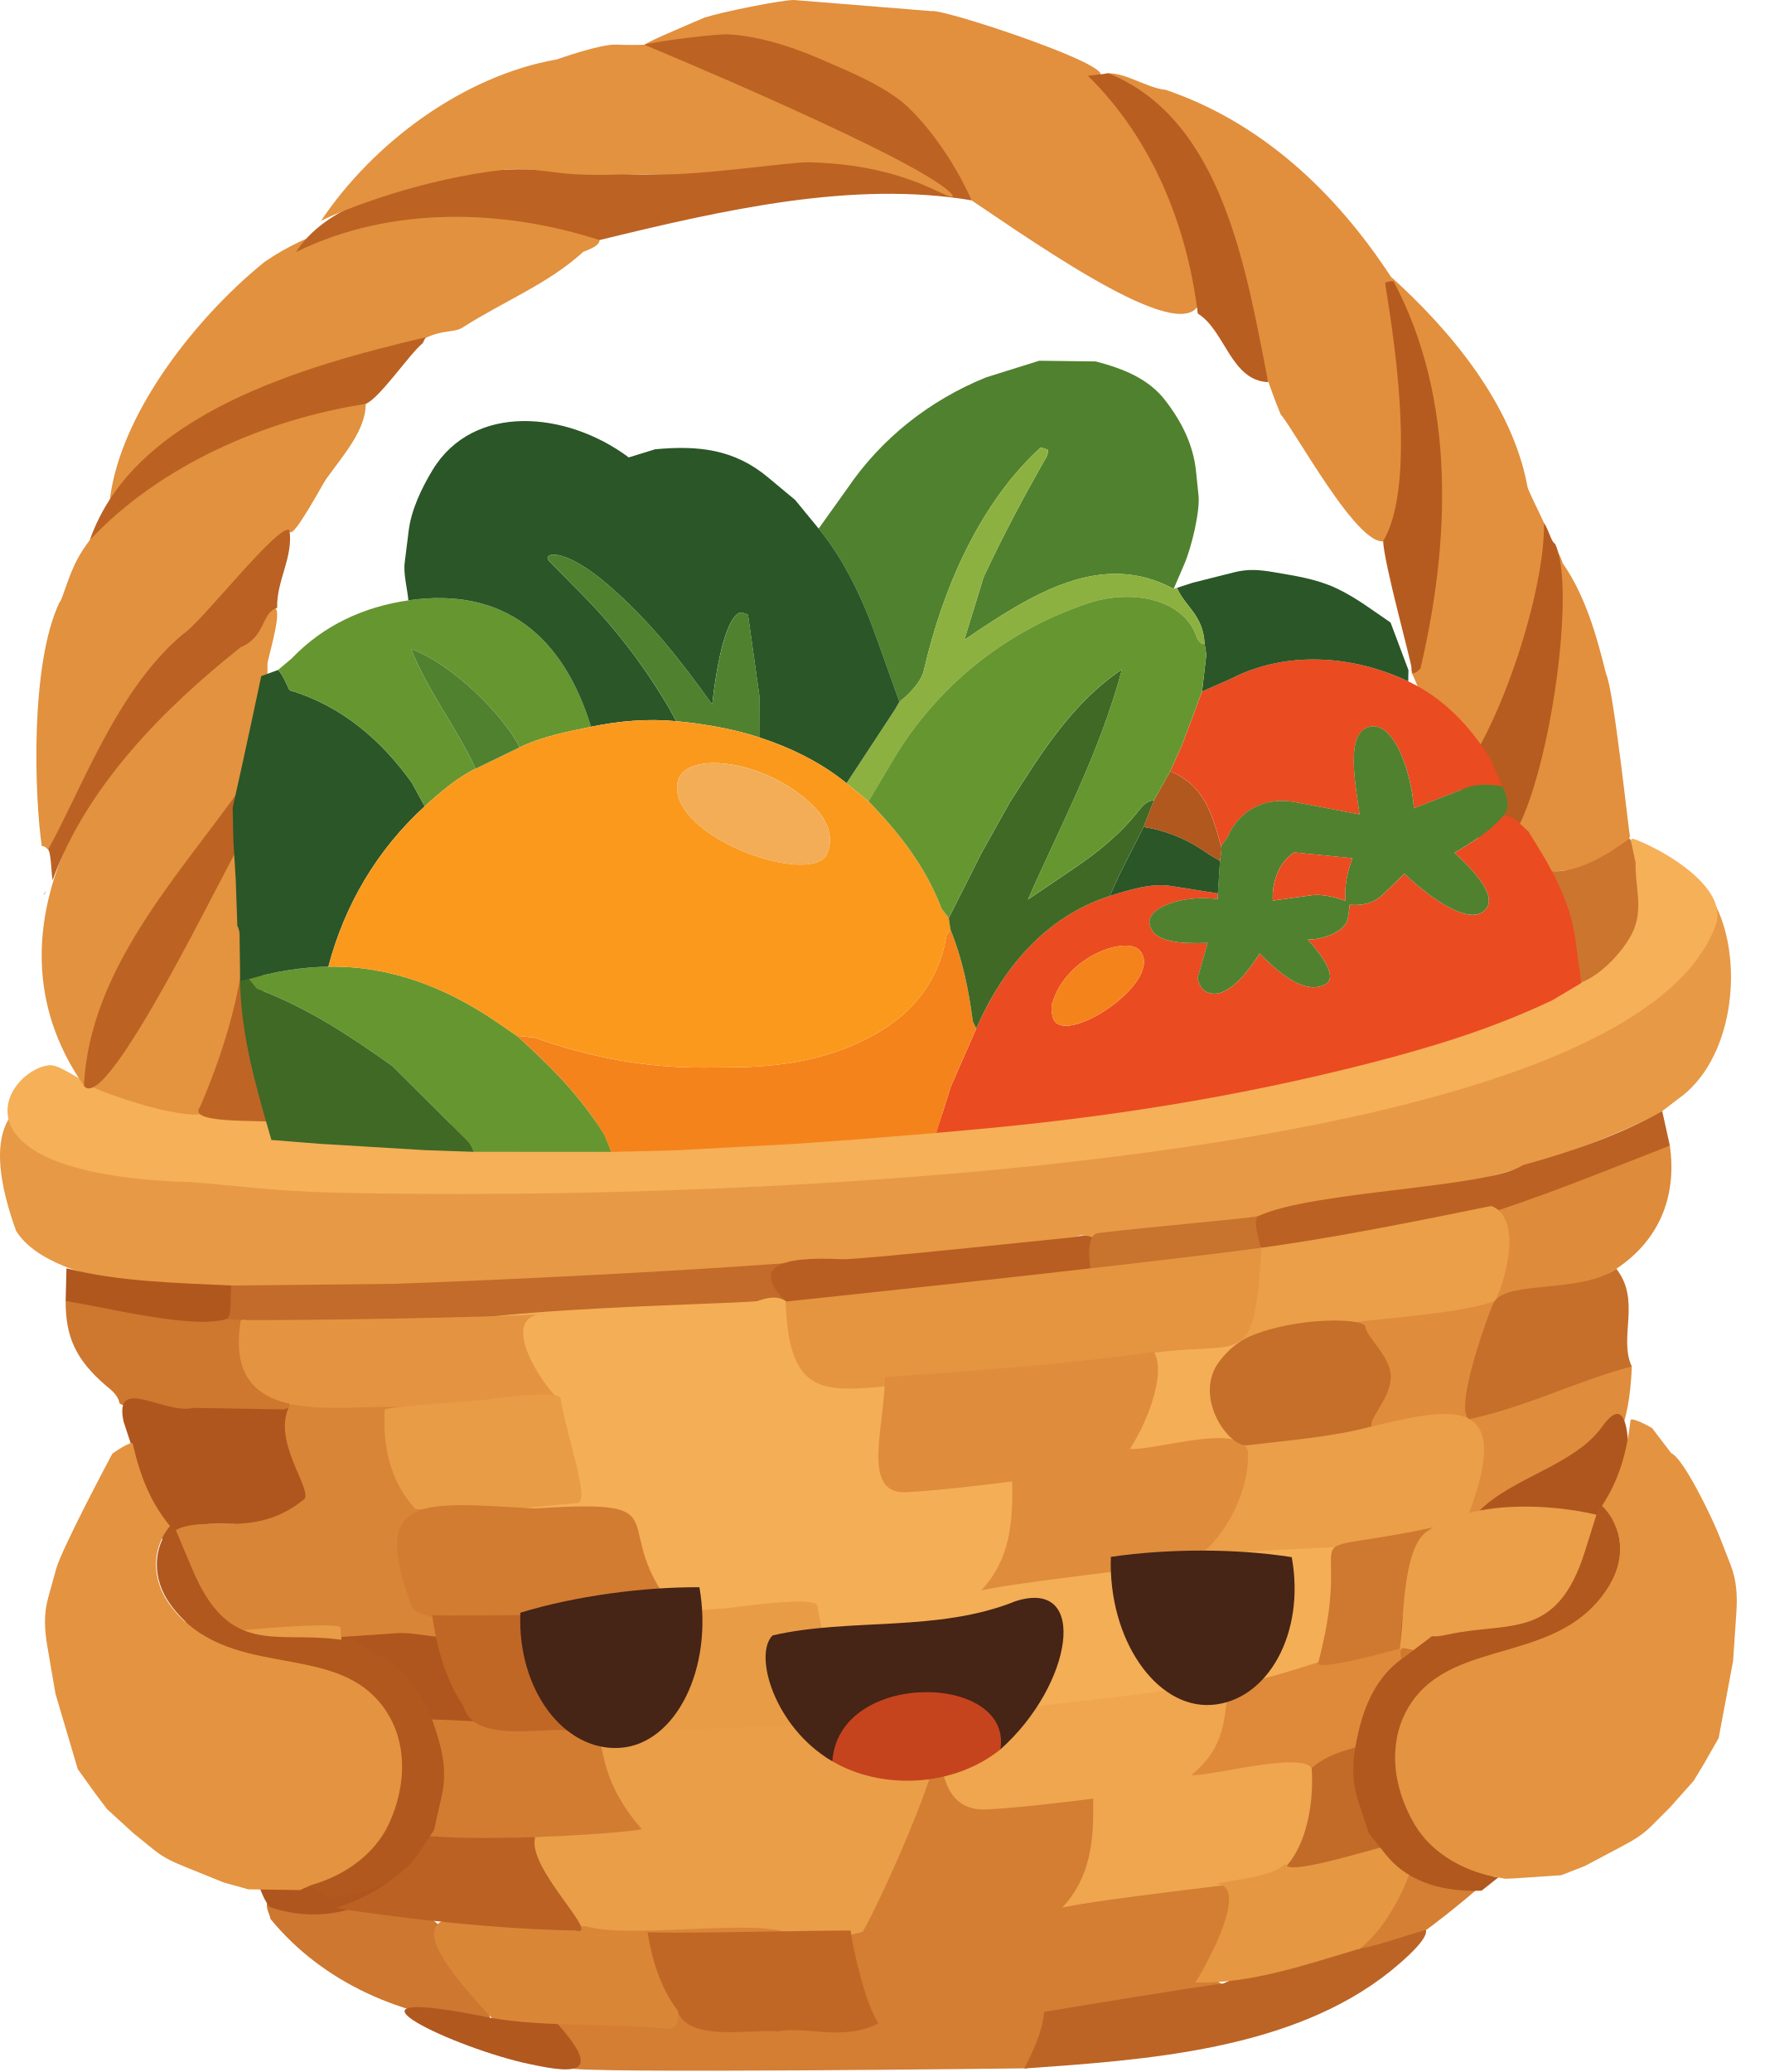
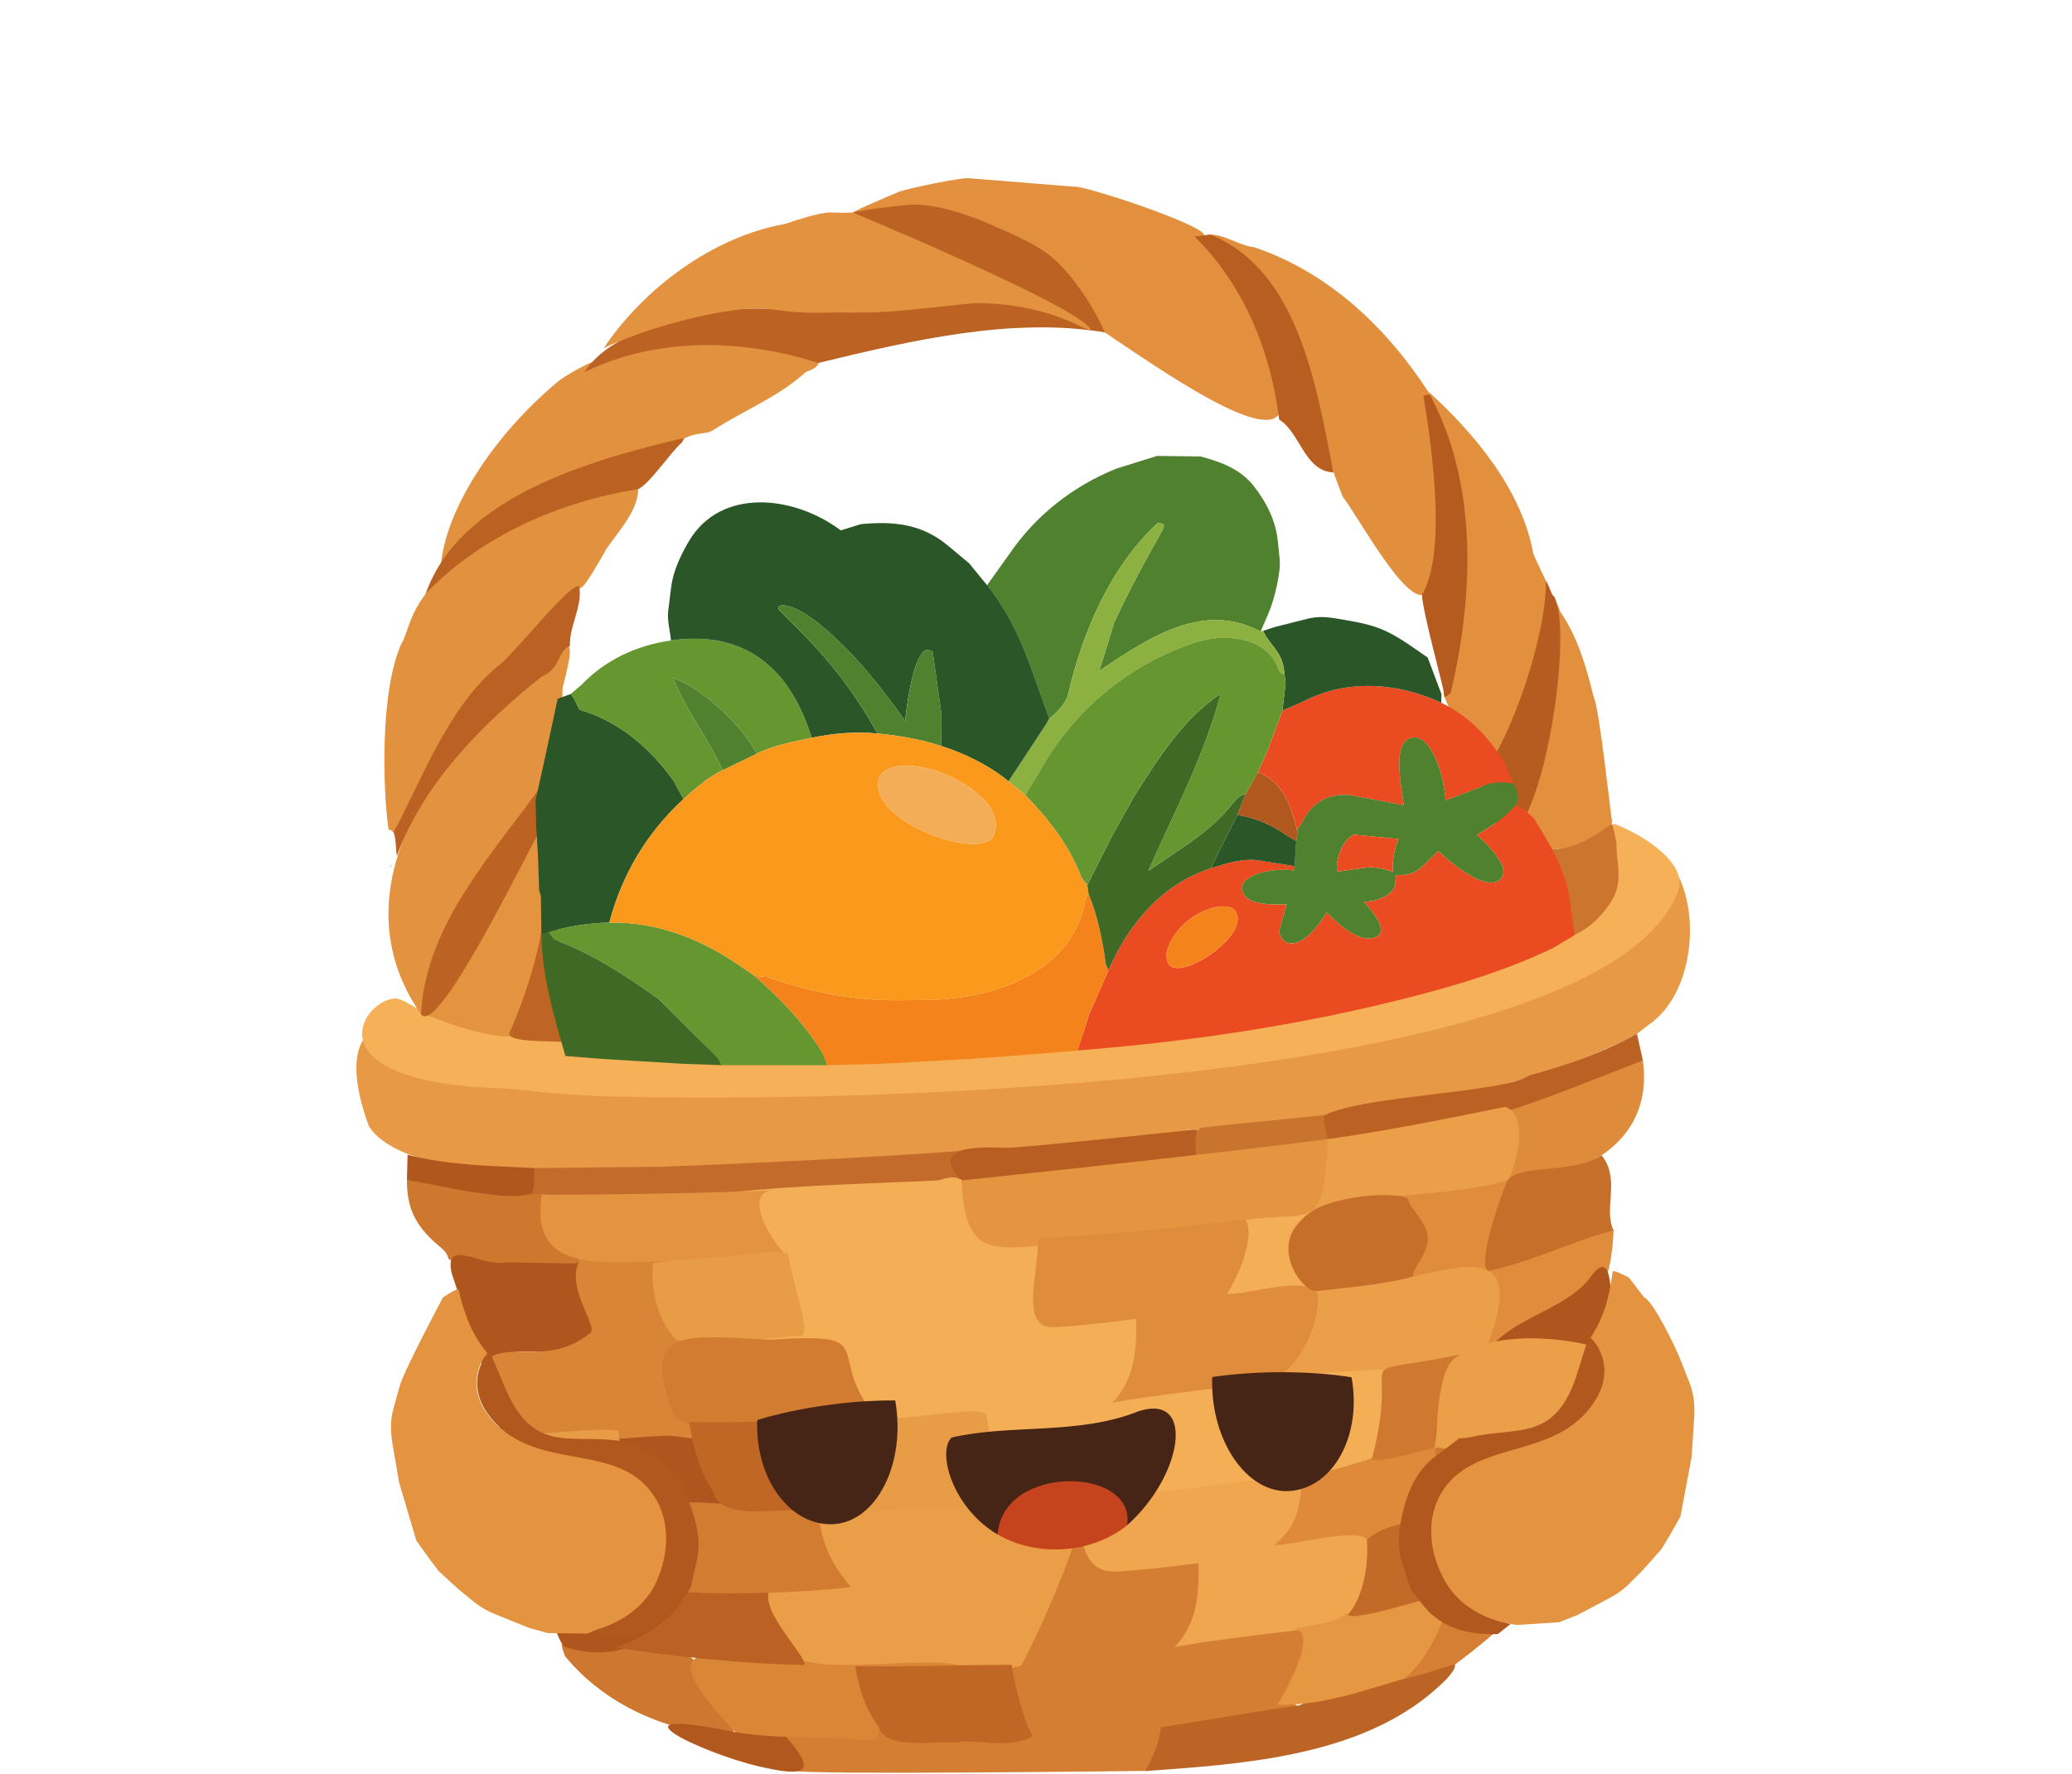
- <svg xmlns="http://www.w3.org/2000/svg" width="534" height="627" viewBox="0 0 534 627" fill="none">
+ <svg xmlns="http://www.w3.org/2000/svg" width="814" height="697" viewBox="-140 -70 814 697" fill="none">
  <g id="cesto">
    <g id="corpo">
      <path d="M519.51 274.461C527.873 291.803 524.535 321.143 507.693 332.701C507.693 332.701 502.015 337.133 502.043 336.969C448.676 363.778 386.763 368.094 330.057 375.547C329.626 372.89 324.216 373.389 324.274 376.4C296.382 377.59 264.873 386.021 238.65 382.443C194.088 387.728 26.303 407.208 4.885 372.477C0.751 361.14 -4.956 340.518 8.012 333.593C30.159 377.292 202.634 355.213 250.716 355.05C339.227 343.357 461.02 342.916 519.49 274.461" fill="#E79945" />
      <path d="M519.5 279.449C493.632 352.834 223.994 363.883 100.618 360.891C82.989 360.459 68.717 358.531 58.185 357.735C-17.895 355.587 1.317 323.877 14.841 322.352C18.352 321.959 25.229 328.021 28.874 328.404C33.957 328.941 41.448 330.083 49.217 331.464C65.187 334.303 99.103 340.422 118.631 340.298C172.44 339.952 267.598 337.727 290.828 336.902C331.87 330.764 381.593 324.433 423.978 313.019C442.528 307.389 465.433 298.786 478.544 290.575C496.03 283.535 489.977 252.19 494.581 253.897C503.847 257.331 521.428 267.815 519.701 278.298" fill="#F5B058" />
      <path d="M286.004 518.845C315.709 522.777 345.769 527.947 325.876 574.716L366.074 568.567C366.697 571.128 371.426 569.881 373.143 569.881C376.02 580.998 360.77 595.433 369.719 600.354L369.162 602.378L317.454 610.578L310.807 625.886C310.807 625.886 173.505 627.584 172.334 625.79C169.006 624.352 172.21 619.009 169.275 614.77C167.155 616.631 166.637 614.894 167.999 612.401C176.746 607.595 191.968 613.494 202.692 611.614C202.883 607.01 207.305 607.269 209.78 611.902C226.507 613.427 246.122 614.559 262.6 611.259C258.888 603.567 256.481 595.376 255.368 586.695C250.688 584.269 277.966 513.263 285.994 518.845H286.004Z" fill="#D37E33" />
      <path d="M479.83 530.987C476.722 534.172 474.42 539.965 471.466 542.756C457.999 548.943 440.562 558.908 425.484 557.431C427.584 560.97 392.326 566.265 391.501 567.282C388.278 567.138 386.705 566.418 389.247 563.685C404.047 513.329 385.602 538.344 436.955 520.043C456.225 520.225 444.235 533.001 479.83 530.978V530.987Z" fill="#C26B29" />
      <path d="M421.014 596.353C391.108 620.447 346.958 623.315 310.011 625.943C312.706 620.486 315.335 615.479 316.035 608.803C327.909 606.827 358.842 601.715 370.304 600.19C382.331 594.704 398.014 590.292 411.538 589.668C426.836 580.604 442.749 578.638 421.004 596.353H421.014Z" fill="#BC6425" />
      <path d="M73.685 399.487C78.577 403.899 87.871 424.933 87.871 424.933C89.665 436.482 36.508 426.458 36.173 424.607C35.914 423.197 35.089 421.634 32.288 419.495C22.601 411.237 19.896 404.225 19.867 393.799C35.501 393.54 72.793 398.672 73.685 399.487Z" fill="#CD772F" />
      <path d="M505.41 346.676C507.625 362.359 502.014 375.921 488.164 384.611C473.288 393.953 449.99 397.742 449.75 394.826C449.184 388.169 450.086 380.371 450.143 378.415C451.179 376.583 452.675 365.044 455.006 363.96C464.435 359.577 491.07 349.899 505.41 346.667V346.676Z" fill="#DE8B3B" />
      <path d="M101.558 577.391C111.869 577.516 126.17 574.849 133.585 583.367C133.095 594.896 152.202 607.777 147.492 612.419C122.324 610.578 98.01 600.372 81.877 580.7C81.474 578.619 79.21 575.482 82.529 574.504C85.483 575.128 101.223 573.142 101.558 577.391Z" fill="#CD7730" />
      <path d="M475.101 538.651C468.089 557.604 431.766 583.952 431.766 583.952C425.417 585.65 417.993 588.499 411.547 589.688C415.336 580.336 427.815 569.67 425.493 557.441C442.634 553.461 459.428 547.313 475.101 538.651Z" fill="#D47F34" />
      <path d="M69.964 389.004C84.677 410.029 29.497 394.5 19.867 393.8L20.117 383.796C35.808 387.892 53.62 388.189 69.954 389.004H69.964Z" fill="#B0571E" />
      <path d="M148.864 610.684C152.038 608.334 165.303 610.012 168.584 612.247C183.69 629.042 172.43 627.315 158.215 624.15C134.822 618.635 96.091 599.836 148.854 610.684H148.864Z" fill="#B1581F" />
      <path d="M238.66 382.194L239.878 383.882C237.461 391.498 245.029 388.055 247.446 391.834C250.141 395.891 238.919 395.824 237.595 393.359C213.031 397.08 183.317 400.754 158.177 397.963C132.088 402.787 68.516 399.516 68.909 399.037C70.002 397.685 69.666 394.088 69.954 389.004L119.408 388.505C155.894 387.163 202.519 384.851 238.65 382.185L238.66 382.194Z" fill="#C36B2A" />
      <path d="M505.41 346.676C465.557 362.1 424.774 380.419 381.449 377.638C379.137 374.597 376.298 370.089 380.778 368.017C397.611 360.229 450.134 359.606 460.934 352.566C475.417 348.614 489.891 343.588 503.099 336.241L505.41 346.676Z" fill="#BB6123" />
      <path d="M324.974 374.396C335.467 371.71 332.618 381.388 328.35 386.03C299.134 387.479 265.593 399.756 238.257 394.356C227.418 383.479 235.235 380.074 254.956 381.052C259.512 381.282 318.624 374.99 324.983 374.396H324.974Z" fill="#B85E22" />
      <path d="M380.777 368.008C378.878 369.888 381.641 375.988 381.449 377.628C380.183 388.534 342.574 381.398 330.124 384.179C330.124 384.179 328.053 373.677 332.474 373.13C346.986 371.327 378.811 368.641 380.768 368.008H380.777Z" fill="#C8732E" />
      <path d="M85.953 426.488C91.372 424.464 92.792 427.514 90.212 435.648C98.029 475.328 105.107 460.231 62.866 461.18C66.338 505.887 116.032 477.227 137.028 491.586C141.872 494.895 148.24 504.419 149.353 513.215C159.376 524.206 139.052 524.139 131.292 524.561C145.689 555.849 114.085 588.077 81.838 577.133C79.268 575.397 74.299 560.453 74.29 549.173C74.654 542.498 51.126 471.961 37.429 430.267C34.226 415.87 49.85 428.214 58.569 426.037L85.943 426.498L85.953 426.488Z" fill="#AF561E" />
      <path d="M229.116 393.751C248.319 386.721 234.977 416.052 250.093 418.095C292.411 417.606 361.326 397.55 401.965 396.293C406.972 386.165 406.713 454.341 403.797 502.27C403.27 511.123 274.436 522.009 227.15 523.026C220.388 522.163 169.956 516.801 148.25 489.974C123.37 459.233 127.523 406.393 130.698 403.583C126.487 396.312 220.158 394.711 229.116 393.751Z" fill="#F4AE56" />
      <path d="M282.656 518.528C293.312 518.193 264.797 578.84 261.104 584.547C260.826 584.988 199.996 599.183 175.969 584.345C153.007 570.159 155.703 527.727 168.047 523.746C191.009 516.332 263.281 519.814 282.656 518.528Z" fill="#EA9E48" />
      <path d="M371.953 509.032C376.03 515.996 370.802 528.005 366.467 534.45C374.792 534.901 394.302 526.47 396.997 535.035C397.802 546.746 394.992 562.899 384.451 568.701C373.852 570.255 333.453 574.629 321.473 577.257C330.268 567.963 331.103 556.626 330.853 544.272C323.142 545.298 306.846 547.168 299.173 547.514C284.718 548.607 284.085 533.548 283.989 518.988C309.733 517.185 346.689 512.658 371.953 509.032Z" fill="#EFA64F" />
      <path d="M177.37 582.887C190.079 586.753 226.392 580.835 237.806 584.691C239.974 588.412 198.913 586.014 198.28 586.695C199.546 593.285 201.627 599.749 205.32 605.379C204.706 608.756 206.874 614.28 201.387 613.868C184.66 612.142 165.189 613.504 148.874 610.664C109.241 568.51 144.759 581.813 177.37 582.878V582.887Z" fill="#DA8637" />
      <path d="M205.042 608.305C199.996 601.649 197.397 593.323 195.978 584.729C209.809 585.122 244.156 584.154 257.44 584.192C258.466 591.299 261.977 606.253 265.852 612.305C254.802 617.878 243.887 612.919 235.523 614.741C228.675 613.782 207.718 618.261 205.042 608.315V608.305Z" fill="#C06726" />
      <path d="M425.484 557.431C432.764 557.086 422.088 581.976 411.538 589.678C395.529 594.416 378.581 600.373 361.767 599.931C365.69 593.831 378.313 570.294 368.078 570.121C373.661 568.577 385.199 568.241 389.247 563.695C387.453 569.171 424.246 556.415 425.484 557.431Z" fill="#E69742" />
      <path d="M434.384 502.472C436.063 508.706 438.47 514.989 442.393 520.12C428.994 527.832 406.943 525.885 396.997 535.045C393.62 529.913 365.767 537.711 360.597 537.145C371.301 528.35 370.428 519.88 371.953 509.032C385.794 511.43 435.075 484.679 434.375 502.462L434.384 502.472Z" fill="#DE8A3A" />
      <path d="M132.29 427.639C130.045 437.201 128.798 451.138 134.822 459.032C137.316 460.902 150.178 487.413 150.178 487.413C148.413 501.292 129.355 493.542 120.185 494.194C103.323 495.393 60.737 498.511 58.684 495.154C40.518 465.516 51.059 461.247 62.876 461.171C71.575 461.113 81.445 462.235 91.938 453.785C95.17 451.186 81.656 435.763 87.881 424.924C88.399 424.013 138.045 421.308 132.299 427.639H132.29Z" fill="#D98537" />
      <path d="M165.898 397.588C151.108 396.898 161.448 415.352 168.076 422.44C156.345 425.95 142.466 421.538 132.29 427.638C117.068 420.215 66.223 439.436 72.88 399.487C94.019 399.526 145.555 398.806 165.908 397.588H165.898Z" fill="#E49440" />
      <path d="M443.823 425.557C457.241 425.461 493.027 408.206 493.891 413.683C492.461 449.718 475.619 451.138 445.751 460.883C439.411 455.905 455.563 434.871 440.331 428.962C386.015 442.486 438.758 419.591 409.034 402.749C401.188 395.21 455.448 389.464 453.846 394.279C453.846 394.279 451.486 419.438 443.823 425.567V425.557Z" fill="#DF8C3C" />
      <path d="M451.39 364.929C460.474 368.401 456.273 386.002 452.58 393.646C436.054 399.794 390.312 399.228 377.497 406.767C367.887 405.185 377.986 379.364 381.833 377.58C404.872 374.386 428.38 369.6 451.39 364.929Z" fill="#EB9F48" />
      <path d="M161.927 556.251C159.635 565.459 182.386 586.378 174.195 584.182C152.096 583.846 123.513 580.844 101.568 577.382C117.356 572.193 125.537 564.778 131.014 549.777C139.474 552.405 160.163 546.871 161.937 556.251H161.927Z" fill="#BA6123" />
      <path d="M381.842 377.581C378.984 419.716 376.586 402.394 336.321 411.698C328.475 412.494 275.846 419.333 269.334 419.352C247.733 421.702 238.784 421.078 237.777 393.857C237.777 393.857 334.94 383.748 381.842 377.581Z" fill="#E59540" />
      <path d="M212.782 519.986C212.782 519.986 148.653 526.058 147.569 520.466C141.181 513.32 134.131 498.117 138.889 490.665L180.621 487.576C191.623 484.689 238.478 519.603 212.782 519.986Z" fill="#F2AA54" />
      <path d="M174.732 454.821L141.239 457.909C141.239 457.909 141.574 457.928 139.263 456.854L125.854 456.701C118.286 448.817 115.687 437.594 116.454 426.574C116.943 425.624 143.665 423.965 146.178 423.687C153.602 422.708 169.265 420.809 169.658 423.14C171.807 435.782 178.799 454.715 174.742 454.83L174.732 454.821Z" fill="#E99C46" />
      <path d="M150.696 521.291C197.521 518.221 170.56 526.058 194.193 553.489C193.282 554.554 116.809 560.328 113.231 550.765C100.378 516.361 116.435 519.478 150.696 521.291Z" fill="#D27C32" />
      <path d="M444.11 459.243C422.884 472.124 383.712 465.928 360.597 472.335C377.152 453.766 373.257 437.816 375.147 437.365C380.537 436.885 409.12 431.197 414.002 431.917C437.924 426.363 459.265 420.416 444.11 459.253V459.243Z" fill="#EB9F48" />
      <path d="M455.822 457.008C438.758 465.046 431.872 484.066 434.385 502.472C433.991 501.014 432.86 499.729 433.445 496.573C430.375 496.669 401.198 505.752 398.896 503.479C412.727 451.8 379.387 476.863 455.822 457.008Z" fill="#CF7930" />
      <path d="M410.482 427.418L410.693 421.5C410.789 423.159 412.842 425.768 410.482 427.418Z" fill="#EB9F48" />
      <path d="M425.522 484.584C416.372 517.789 450.594 546.036 480.645 530.028C482.908 527.899 504.173 404.676 484.894 431.744C476.559 443.455 457.443 447.129 447.487 457.459C431.651 473.879 423.019 484.852 425.522 484.584Z" fill="#AF561E" />
      <path d="M493.881 413.472C476.703 418.076 462.239 425.663 444.715 429.432C439.612 427.063 451.141 395.449 452.359 393.732C456.762 387.479 478.784 391.373 489.2 383.939C496.787 393.598 489.795 404.734 493.881 413.481V413.472Z" fill="#C56F2B" />
      <path d="M349.269 409.108C353.346 416.071 346.305 432.012 341.97 438.458C350.296 438.909 374.984 430.459 377.67 439.024C378.475 450.735 370.495 466.907 359.954 472.709C349.356 474.263 308.956 478.637 296.976 481.265C305.772 471.971 306.606 460.634 306.357 448.28C298.645 449.306 282.349 451.176 274.676 451.522C260.221 452.615 267.904 431.293 267.818 416.733C293.562 414.93 324.015 412.743 349.269 409.117V409.108Z" fill="#DF8C3C" />
      <g>
        <path d="M488.529 487.663C467.303 500.544 423.373 500.88 423.661 498.904C424.975 490.157 424.39 468.758 431.871 463.415C449.769 450.62 484.126 457.497 488.116 460.068C493.66 463.646 495.78 469.074 488.529 487.663Z" fill="#EB9F48" />
        <path d="M433.905 523.621C436.974 523.717 482.62 526.249 482.496 523.027C482.39 520.331 490.495 489.13 488.183 487.874C482.179 484.603 458.152 506.03 425.023 498.76C419.729 497.599 434.49 526.767 433.905 523.621Z" fill="#CF7930" />
        <path d="M66.827 520.581C63.595 515.91 57.466 500.333 58.674 495.153C59.307 494.3 103.074 490.214 103.093 492.573C103.208 505.397 114.382 526.316 110.354 525.779" fill="#E99C46" />
        <path d="M415.153 431.648C403.241 434.842 390.206 435.801 377.497 437.346C371.876 438.027 360.875 422.507 369.152 411.832C371.665 408.59 374.763 405.885 378.494 404.312C392.661 398.366 413.158 398.778 413.273 401.54C413.389 404.303 420.784 410.393 420.947 416.398C421.119 422.901 414.098 429.375 415.163 431.648H415.153Z" fill="#C56F2B" />
        <path d="M162.052 456.471C208.878 453.402 181.916 461.238 205.55 488.67C204.638 489.734 128.165 495.509 124.587 485.946C111.735 451.541 127.791 454.658 162.052 456.471Z" fill="#D27C32" />
        <path d="M140.231 516.197C134.956 508.457 132.251 498.77 130.764 488.766C145.209 489.226 181.081 488.094 194.96 488.142C196.025 496.41 199.699 513.809 203.746 520.849C192.208 527.333 180.813 521.559 172.065 523.679C164.91 522.557 143.022 527.774 140.231 516.197Z" fill="#C06726" />
        <path d="M253.028 521.626L198.528 523.746C190.088 514.855 187.191 502.203 188.054 489.773C188.601 488.708 218.393 486.838 221.193 486.512C229.461 485.409 246.927 483.27 247.369 485.888C249.766 500.141 257.564 521.502 253.037 521.626H253.028Z" fill="#E99C46" />
      </g>
    </g>
    <g id="rosto">
      <g id="boca" transform="translate(277.0 512.0) scale(1.0) translate(-277.0 -512.0)">
        <path d="M302.789 529.376C294.08 505.292 260.97 510.251 251.925 532.992C234.286 522.652 228.004 500.63 233.835 494.895C257.085 489.485 283.807 494.05 307.364 484.536C329.866 477.352 324.59 510.03 302.779 529.376H302.789Z" fill="#462416" />
        <path d="M302.789 529.376C288.574 540.848 266.878 541.749 251.925 532.983C253.814 505.138 306.558 506.241 302.789 529.376Z" fill="#C5441E" />
      </g>
      <g id="olho-esq" transform="translate(185.0 490.0) rotate(-4.0) scale(1.3 1.3)">
        <path d="M-21-3C-8-6 8-7 21-6C23 13 13 30 0 30C-13 30-23 15-21-3Z" fill="#462416" />
      </g>
      <g id="olho-dir" transform="translate(364.0 477.0) rotate(-4.0) scale(-1.3 1.3)">
        <path d="M-21-3C-8-6 8-7 21-6C23 13 13 30 0 30C-13 30-23 15-21-3Z" fill="#462416" />
      </g>
    </g>
    <g id="alca">
      <path d="M333.146 22.521C340.474 32.151 369.421 83.686 362.285 93.009C354.362 103.368 308.927 70.421 289.092 57.29C263.646 37.474 196.371 15.001 195.325 13.562C194.193 13.812 197.099 12.316 201.109 10.551C206.432 8.201 213.204 5.333 213.204 5.333C218.527 3.606 236.434 0 240.271 0L281.975 3.367C284.968 2.523 333.127 18.329 333.146 22.511V22.521Z" fill="#E28F3E" />
      <path d="M180.161 70.805C183.633 73.442 179.317 75.15 176.516 76.214C166.08 85.835 152.249 91.244 140.039 99.1C136.788 101.191 132.069 98.965 124.137 105.277C88.082 110.485 54.761 132.545 32.864 156.927C33.065 129.054 58.204 96.903 80.092 79.236C106.651 60.906 148.058 59.429 180.161 70.805Z" fill="#E2913E" />
      <path d="M420.937 83.686C422.683 86.065 428.783 139.816 421.445 161.32C415.71 174.585 392.604 131.107 387.597 125.38C373.133 90.314 370.399 44.687 333.98 22.396C339.304 21.044 346.852 26.636 352.799 27.182C381.516 36.937 404.056 57.875 420.937 83.686Z" fill="#E18F3D" />
      <path d="M110.708 122.225C110.66 130.176 104.119 137.447 98.604 145.12C97.702 146.377 88.542 163.584 87.679 160.773C87.65 160.697 81.176 167.727 77.522 171.717C70.098 179.813 61.744 188.579 54.147 195.984C36.892 213.815 25.066 235.06 17.632 258.617C15.273 260.66 15.196 255.979 12.654 256.046C10.458 241.285 9.038 201.202 17.987 182.287C18.869 181.741 20.596 174.25 23.646 168.802C27.483 161.944 32.969 156.62 36.46 153.455C56.9 134.915 89.281 118.571 110.708 122.215V122.225Z" fill="#E2913E" />
      <path d="M294.06 60.618C258.13 54.585 219.16 63.448 181.446 72.646C152.278 63.218 118.247 62.163 89.569 76.281C100.618 59.17 128.645 54.902 148.058 51.622C178.194 48.782 217.376 62.815 240.587 35.796C225.078 24.9 208.005 18.502 188.985 15.989C190.769 14.08 193.052 14.071 195.037 13.534C199.507 12.325 217.155 10.205 220.493 10.397C231.322 11.021 242.573 15.222 251.1 19.087C254.553 20.651 268.182 25.907 275.136 32.717C287.49 44.812 294.051 60.599 294.051 60.599L294.06 60.618Z" fill="#BC6223" />
      <path d="M441.636 235.463C438.183 233.228 428.495 204.866 427.248 203.715C434.087 163.104 435.142 122.628 420.927 83.686C439.41 100.337 457.721 122.561 462.296 147.163C462.315 148.046 465.212 153.657 467.331 158.289C468.051 159.853 468.674 181.587 463.485 201.039C459.025 217.757 448.964 232.902 441.645 235.463H441.636Z" fill="#E2903D" />
      <path d="M493.315 252.814C491.665 267 449.021 266.156 450.661 256.89C461.49 243.683 465.154 146.165 472.981 170.422C479.676 180.072 483.1 191.706 486.121 204.002C488.404 208.462 493.056 252.689 493.315 252.814Z" fill="#E2903E" />
      <path d="M335.505 22.185C370.274 36.304 377.228 82.142 383.847 115.645C372.481 115.175 370.821 99.982 362.534 94.889C359.273 68.167 348.694 41.982 329.28 22.943L335.515 22.185H335.505Z" fill="#B85E21" />
      <path d="M470.65 164.504C480.606 184.695 456.426 306.162 441.626 235.463C454.498 219.186 467.638 178.489 467.312 158.289C468.549 159.776 469.557 164.159 470.64 164.504H470.65Z" fill="#B65C20" />
      <path d="M80.965 200.808C81.56 253.456 35.204 273.522 25.401 328.548C-8.783 279.545 31.952 224.183 72.745 192.703C73.656 191.994 81.579 182.182 83.497 184.234C85.185 186.037 80.955 199.629 80.965 200.808Z" fill="#E3923F" />
      <path d="M74.951 255.547C77.781 262.233 74.107 307.975 64.017 336.596C56.42 339.732 32.979 331.253 28.221 329.047C41.793 303.85 71.335 253.581 74.145 254.233C74.289 254.272 74.778 255.145 74.951 255.547Z" fill="#E4933F" />
      <path d="M72.774 255.317C68.544 261.628 32.144 338.025 25.392 328.558C27.195 292.897 54.099 265.072 73.618 237.419C76.255 239.836 76.85 253.427 73.148 254.866C73.119 254.876 73.004 254.962 72.774 255.317Z" fill="#BC6223" />
      <path d="M84.734 339.991C83.804 338.37 56.027 340.806 60.535 334.984C69.139 315.053 76.044 291.189 74.241 269.042C78.644 264.649 80.044 324.146 84.734 339.981V339.991Z" fill="#BE6525" />
      <path d="M495.032 260.947C494.849 268.247 497.238 274.184 494.6 281.042C491.962 287.9 479.724 301.587 470.247 297.539C460.349 293.309 450.891 270.203 450.613 260.314C454.085 258.578 464.214 264.621 473 263.518C483.33 262.213 493.497 253.044 493.324 253.869C493.622 253.725 494.888 260.784 495.041 260.947H495.032Z" fill="#CB752F" />
      <path d="M127.935 103.867C123.887 107.157 115.082 120.316 110.708 122.225C80.39 126.915 48.517 140.717 27.185 163.42C40.537 125.179 92.024 110.725 128.827 102.073L127.935 103.867Z" fill="#BB6223" />
      <path d="M419.249 85.528C419.872 85.269 421.599 84.818 421.819 85.221C440.734 120.786 438.94 164.044 429.924 202.285C427.497 204.76 427.143 203.561 427.2 202.094C427.258 200.626 418.702 169.876 418.645 163.708C430.576 143.873 418.884 85.681 419.249 85.528Z" fill="#B65B1F" />
      <path d="M87.631 160.495C88.753 168.859 83.631 175.784 83.89 183.956C79.085 185.28 80.524 192.646 72.841 195.85C49.457 214.428 26.12 238.014 15.905 266.395C15.435 263.221 15.608 259.998 14.687 256.861C25.008 238.215 35.52 208.472 55.451 191.85C60.631 188.771 84.763 157.723 87.621 160.495H87.631Z" fill="#BA6123" />
      <path d="M195.047 13.543C195.047 13.543 282.311 49.752 288.44 59.266C287.375 61.405 275.625 49.867 244.865 49.109C239.12 48.965 211.995 53.204 197.761 52.773C190.213 52.543 182.319 53.224 173.85 52.725C167.03 52.322 159.712 50.576 152.892 51.325C127.906 54.058 104.608 63.132 97.175 66.805C112.943 43.277 140.126 22.953 168.574 17.965C168.574 17.965 181.974 13.188 186.625 13.505C189.091 13.668 195.047 13.553 195.047 13.553V13.543Z" fill="#E3923F" />
    </g>
    <g id="frutas">
      <g>
        <path d="M156.47 313.471C166.416 322.391 175.845 331.781 182.99 343.559L185.014 348.566L143.329 348.547C143.368 348.029 142.322 346.063 141.708 345.449L118.756 322.573C105.548 313.212 92.859 304.81 77.704 299.189L75.383 296.283C82.941 294.01 91.382 292.657 99.39 292.513C117.749 292.187 134.812 298.642 150.245 309.203L156.479 313.471H156.47Z" fill="#669630" />
        <path d="M75.373 296.283L77.695 299.189C92.849 304.81 105.539 313.212 118.746 322.573L141.699 345.449C142.313 346.063 143.358 348.039 143.32 348.547L128.559 348.039L96.935 346.13L82.145 344.96C77.57 329.134 72.889 313.327 72.678 296.935L75.364 296.273L75.373 296.283Z" fill="#3F6925" />
      </g>
      <path d="M84.15 202.737C85.416 203.83 86.605 206.871 87.641 208.885C103.083 213.402 115.399 223.867 124.674 236.921L128.539 243.999C114.315 256.986 104.349 273.58 99.381 292.513C91.372 292.657 82.931 294 75.373 296.283L72.688 296.945L72.505 282.509C72.505 281.991 72.064 280.217 71.844 280.255L71.345 266.117L70.645 254.675L70.415 244.441C73.935 228.96 79.076 204.588 79.076 204.588L84.159 202.737H84.15Z" fill="#2B5627" />
      <path d="M178.885 219.915C171.567 221.44 163.989 222.888 157.247 226.159C152.364 216.232 136.673 200.77 124.395 196.368C129.863 209.748 138.255 220.27 143.962 232.595C138.342 235.319 133.124 239.817 128.539 243.999L124.674 236.921C115.399 223.867 103.083 213.402 87.641 208.885C86.595 206.87 85.415 203.83 84.149 202.736L88.302 199.245C97.961 189.116 110.296 183.582 123.609 181.673C152.71 177.511 170.492 192.646 178.885 219.915Z" fill="#669630" />
      <g id="tomate">
        <path d="M462.641 251.663L466.056 257.226C471.207 265.638 475.571 274.759 476.808 284.265L478.602 297.472L469.854 302.671C451.813 311.246 433.493 316.866 413.964 321.864C374.14 332.05 334.297 338.284 293.38 341.929L283.366 342.821L287.807 328.769L295.49 311.226C303.47 293.003 316.409 277.426 335.841 271.153C341.222 269.417 348.387 267.125 354.43 268.103L368.606 270.357L368.539 272.074C358.343 270.673 346.91 274.539 347.975 279.709C349.116 285.253 357.298 285.598 365.527 285.358L362.582 295.602C362.266 296.715 363.695 299.275 364.673 299.88C370.093 303.208 376.548 295.938 381.257 288.543C387.636 294.959 395.175 301.079 401.121 297.875C404.872 295.861 400.565 289.578 395.827 284.332C399.865 284.38 405.84 282.5 407.605 279.037C408.114 278.04 408.372 274.827 408.478 273.791C412.363 274.136 415.844 273.311 418.587 270.664L425.091 264.391C432.821 271.757 445.022 280.476 449.626 275.239C453.242 271.124 446.441 263.873 440.216 258.041C445.827 254.752 451.295 251.327 455.083 246.733C456.215 246.666 458.421 247.731 459.236 248.488L462.651 251.673L462.641 251.663ZM345.02 287.67C341.232 283.104 322.586 289.041 318.404 303.86C318.078 305.021 318.404 307.774 319.018 308.781C323.574 316.166 352.483 296.667 345.02 287.679V287.67Z" fill="#EB4B20" />
        <path d="M426.203 206.17C436.773 211.196 444.552 219.349 450.834 229.18L454.709 237.976C451.525 237.391 447.132 237.141 444.005 238.359L427.949 244.604C427.105 232.998 421.513 217.287 413.888 220.145C407.452 222.553 410.051 236.173 411.499 246.455L392.134 242.772C383.175 241.064 375.205 244.901 371.512 253.38L369.594 256.075C366.937 246.503 364.606 237.669 354.209 233.391L357.854 225.219L363.82 209.249L372.596 205.374C389.381 196.732 409.686 198.315 426.213 206.17H426.203Z" fill="#EB4B20" />
        <path d="M420.88 188.388L426.289 202.784L426.213 206.17C409.686 198.315 389.381 196.732 372.596 205.374L363.82 209.249L365.047 198.698C365.153 197.806 364.75 195.668 364.587 194.814C364.184 186.095 358.688 183.611 356.223 177.885L360.961 176.35L373.43 173.204C377.766 172.111 381.142 172.389 385.717 173.175C392.105 174.278 398.388 175.17 404.44 178C410.319 180.753 415.528 184.743 420.889 188.397L420.88 188.388Z" fill="#2B5627" />
        <path d="M454.709 237.966C455.822 240.479 457.366 243.942 455.074 246.723C451.285 251.318 445.808 254.742 440.207 258.032C446.432 263.863 453.232 271.115 449.616 275.229C445.012 280.466 432.812 271.757 425.081 264.381L418.578 270.654C415.835 273.302 412.353 274.126 408.468 273.781C408.363 274.817 408.104 278.03 407.595 279.028C405.821 282.481 399.846 284.37 395.817 284.322C400.555 289.578 404.862 295.851 401.112 297.865C395.165 301.069 387.616 294.959 381.248 288.533C376.548 295.928 370.083 303.198 364.664 299.87C363.685 299.266 362.256 296.714 362.573 295.592L365.517 285.348C357.297 285.588 349.116 285.243 347.965 279.699C346.9 274.529 358.324 270.664 368.529 272.064L368.596 270.347L369.249 260.487C369.316 259.413 369.901 257.226 369.584 256.056L371.503 253.361C375.186 244.882 383.166 241.045 392.124 242.752L411.49 246.436C410.041 236.153 407.442 222.534 413.878 220.126C421.513 217.268 427.095 232.979 427.939 244.584L443.995 238.34C447.122 237.122 451.515 237.372 454.7 237.957L454.709 237.966ZM407.202 272.573C406.828 268.496 407.816 263.547 409.351 259.71L391.75 257.945C386.964 260.88 384.902 267.192 385.228 272.534L396.997 270.904C400.009 270.482 404.191 271.47 407.193 272.582L407.202 272.573Z" fill="#50812F" />
        <path d="M346.114 250.224C353.403 251.375 359.974 254.253 365.844 258.502L369.258 260.497L368.606 270.357L354.43 268.103C348.387 267.124 341.222 269.417 335.841 271.153L338.795 264.727L346.123 250.224H346.114Z" fill="#2B5627" />
        <path d="M345.02 287.67C352.473 296.657 323.564 316.157 319.018 308.771C318.394 307.764 318.078 305.011 318.404 303.851C322.586 289.032 341.232 283.095 345.02 287.66V287.67Z" fill="#F5831B" />
        <path d="M369.584 256.075C369.91 257.245 369.325 259.432 369.248 260.506L365.834 258.511C359.964 254.272 353.384 251.385 346.104 250.234L349.231 242.206L354.19 233.401C364.587 237.678 366.918 246.503 369.574 256.085L369.584 256.075Z" fill="#B0581E" />
        <path d="M407.202 272.572C404.2 271.469 400.018 270.482 397.006 270.894L385.238 272.525C384.912 267.182 386.974 260.88 391.76 257.936L409.36 259.701C407.826 263.528 406.838 268.486 407.212 272.563L407.202 272.572Z" fill="#EB4B20" />
      </g>
      <g>
        <path d="M355.225 178.182C333.328 166.432 312.428 179.64 291.864 193.644L297.705 174.633C303.594 162.068 309.886 150.213 316.802 138.157C316.965 137.725 317.512 136.19 317.109 136.066L314.999 135.385C296.506 152.218 285.274 178.23 279.615 202.871C278.791 206.487 274.685 210.534 272.201 212.386L265.804 194.459C261.42 181.971 255.876 169.847 247.771 159.968L256.471 147.787C266.811 132.594 281.371 121.122 298.463 114.187L314.538 109.161L331.659 109.372C340.032 111.578 347.562 114.561 352.626 121.093C357.69 127.615 361.182 134.646 361.997 142.636L362.755 149.993C363.225 154.549 360.721 165.569 358.324 171.008L355.225 178.201V178.182Z" fill="#50812F" />
        <path d="M355.225 178.182L356.213 177.875C358.678 183.611 364.165 186.085 364.577 194.804C363.896 195.389 362.515 193.778 362.285 193.049C358.621 181.414 342.795 178.115 329.501 182.517C305.532 190.45 285.418 206.18 271.904 227.348L262.868 242.484L256.212 237.017L270.791 214.831L272.211 212.376C274.695 210.525 278.79 206.477 279.625 202.861C285.284 178.22 296.516 152.199 315.008 135.375L317.118 136.056C317.521 136.19 316.974 137.725 316.811 138.147C309.896 150.213 303.604 162.059 297.715 174.624L291.873 193.634C312.438 179.621 333.337 166.413 355.235 178.172L355.225 178.182Z" fill="#8DB140" />
        <path d="M247.781 159.958C255.886 169.838 261.43 181.961 265.813 194.449L272.211 212.376L270.791 214.831L256.212 237.017C248.549 230.725 239.274 226.217 229.788 223.128L229.826 210.515L226.383 185.99C225.663 185.702 224.33 185.194 223.822 185.414C219.256 187.457 216.628 203.341 215.563 213.191C205.828 199.562 196.476 187.755 184.295 177.194C170.138 164.917 163.971 167.478 166.177 169.742L168.431 172.053L175.595 179.276C186.232 189.989 195.018 201.547 202.653 214.534L204.658 218.227C196.064 217.402 187.288 218.16 178.876 219.905C170.483 192.637 152.7 177.501 123.6 181.664C123.293 178.201 122.056 173.693 122.487 170.25L123.705 160.505C124.501 154.165 127.715 147.528 130.889 142.281C143.272 121.794 171.577 124.422 190.299 138.416L198.251 135.96C211.334 134.723 222.22 135.931 232.377 144.391L240.684 151.307L247.772 159.949L247.781 159.958Z" fill="#2B5627" />
        <path d="M229.797 223.128C221.769 220.51 213.079 219.032 204.677 218.227L202.672 214.534C195.037 201.547 186.242 189.999 175.614 179.276L168.45 172.053L166.196 169.742C163.99 167.478 170.157 164.917 184.314 177.194C196.495 187.754 205.847 199.571 215.582 213.191C216.647 203.341 219.275 187.457 223.841 185.414C224.349 185.184 225.682 185.692 226.402 185.99L229.845 210.515L229.807 223.128H229.797Z" fill="#50812F" />
      </g>
      <g id="laranja">
        <path d="M295.48 311.236L287.797 328.779L283.356 342.83L260.557 344.701L241.614 346.072L204.572 348.096L185.014 348.576L182.991 343.569C175.845 331.781 166.416 322.4 156.47 313.48L161.755 313.969C178.492 319.955 195.584 323.197 213.281 323.043L222.258 322.966C236.32 322.842 250.179 320.636 262.552 314.2C275.29 307.888 284.172 297.328 286.416 283.219L287.653 281.281C291.164 289.828 293.207 299.438 294.435 309.107L295.48 311.245V311.236Z" fill="#F5831B" />
        <path d="M204.677 218.236C213.079 219.042 221.779 220.519 229.797 223.138C239.274 226.226 248.558 230.734 256.222 237.026L262.878 242.493C272.134 251.998 280.172 262.242 285.054 275.085L287.164 277.819L287.663 281.281L286.426 283.219C284.181 297.328 275.299 307.888 262.562 314.2C250.189 320.635 236.329 322.851 222.268 322.966L213.29 323.043C195.584 323.196 178.492 319.945 161.764 313.969L156.479 313.48L150.245 309.212C134.812 298.652 117.749 292.197 99.391 292.523C104.359 273.589 114.325 256.996 128.549 244.009C133.124 239.827 138.351 235.328 143.972 232.604L157.256 226.168C163.999 222.898 171.586 221.449 178.895 219.924C187.316 218.169 196.083 217.421 204.677 218.246V218.236ZM250.457 258.127C252.328 253.284 250.419 248.411 247.052 244.814C233.03 229.823 206.442 226.408 205.013 237.17C202.807 253.706 246.391 268.678 250.457 258.118V258.127Z" fill="#FB991D" />
        <path d="M250.458 258.128C246.381 268.688 202.807 253.715 205.013 237.18C206.442 226.418 233.03 229.833 247.053 244.824C250.419 248.421 252.328 253.293 250.458 258.137V258.128Z" fill="#F3AD56" />
      </g>
      <path d="M157.247 226.159L143.962 232.595C138.265 220.279 129.873 209.757 124.396 196.367C136.663 200.77 152.355 216.232 157.247 226.159Z" fill="#50812F" />
      <g>
        <path d="M349.241 242.196L346.114 250.224L338.786 264.726L335.832 271.153C316.399 277.426 303.46 293.012 295.48 311.226L294.435 309.087C293.207 299.419 291.164 289.808 287.653 281.262L287.155 277.8L296.995 258.243L305.57 242.915C314.922 228.269 324.322 212.836 339.591 202.544C332.753 227.972 321.368 248.977 311.124 272.208L325.271 262.626C332.676 257.609 339.448 252.046 344.953 244.92C346.066 243.481 347.591 242.177 349.25 242.196H349.241Z" fill="#3F6925" />
        <path d="M364.577 194.804C364.74 195.658 365.143 197.797 365.038 198.689L363.81 209.239L357.844 225.209L354.199 233.381L349.24 242.186C347.581 242.167 346.056 243.471 344.943 244.91C339.448 252.037 332.676 257.6 325.262 262.616L311.114 272.198C321.358 248.977 332.743 227.962 339.582 202.535C324.303 212.826 314.912 228.259 305.561 242.906L296.986 258.233L287.145 277.79L285.035 275.056C280.153 262.213 272.115 251.97 262.859 242.464L271.894 227.329C285.409 206.16 305.522 190.44 329.492 182.498C342.785 178.096 358.611 181.385 362.275 193.03C362.506 193.759 363.877 195.37 364.568 194.785L364.577 194.804Z" fill="#669630" />
      </g>
      <path d="M13.23 270.961C13.268 270.577 13.642 269.896 13.949 269.704L13.23 270.961Z" fill="#BC6425" />
    </g>
    <g id="braco-esq" transform="translate(46 452)" data-pivo="46 452">
      <g transform="rotate(-10)" class="giro">
        <g transform="scale(1 1) translate(-46 -452)">
          <g>
            <path d="M72.343 577.132L77.033 581.506C87.564 582.762 98.902 581.257 106.68 573.065L112.406 567.032L116.483 557.326C118.468 552.607 119.063 547.427 118.708 542.698C117.931 532.081 115.284 520.513 106.412 513.291L98.134 505.934C96.964 506.107 95.055 505.57 93.262 505.023C75.22 499.546 60.353 504.342 54.061 476.67L50.944 462.954L50.014 462.504C43.213 468.287 41.563 477.428 45.621 485.878C58.08 511.852 91.343 505.339 102.997 526.988C109.308 538.699 106.364 552.444 98.863 563.1C92.753 571.79 82.174 576.221 72.333 577.123L72.343 577.132Z" fill="#B0581E" />
            <g>
              <path d="M69.328 577.895L72.908 577.003C82.741 576.022 93.284 571.506 99.324 562.767C106.738 552.051 109.572 538.283 103.167 526.623C91.339 505.069 58.129 511.85 45.461 485.977C41.336 477.56 42.902 468.397 49.666 462.568C45.17 454.614 43.346 446.102 42.911 436.178C42.853 434.864 36.288 437.977 36.288 437.977C36.288 437.977 16.312 463.45 13.501 469.343L9.606 477.509C7.361 482.207 6.813 486.864 6.788 492.063L6.723 506.595L9.406 530.179L13.406 538.501L16.018 543.612L22.561 552.125L27.712 558.069C30.52 561.307 33.161 563.003 36.834 565.304L47.005 571.668L53.928 574.969L69.328 577.905L69.328 577.895Z" fill="#E49340" />
            </g>
          </g>
        </g>
      </g>
    </g>
    <g id="braco-dir" transform="translate(490 446)" data-pivo="490 446">
      <g transform="rotate(10)" class="giro">
        <g transform="scale(1 1) translate(-490 -446)">
          <g>
            <path d="M475.225 572.634L470.967 577.429C460.598 579.674 449.175 579.252 440.657 571.818L434.385 566.351L429.407 557.076C426.98 552.559 425.906 547.465 425.81 542.727C425.589 532.081 427.124 520.321 435.277 512.284L442.825 504.179C444.005 504.236 445.856 503.527 447.583 502.817C465.02 495.661 480.28 499.028 483.934 470.887L485.747 456.94L486.63 456.403C493.948 461.516 496.451 470.465 493.21 479.26C483.253 506.289 449.53 502.951 439.967 525.606C434.797 537.864 439.027 551.264 447.496 561.172C454.402 569.238 465.356 572.653 475.235 572.624L475.225 572.634Z" fill="#B0581E" />
            <g>
              <path d="M477.575 572.624H475.225C465.346 572.663 454.392 569.248 447.486 561.172C439.017 551.273 434.787 537.864 439.957 525.606C449.52 502.961 483.244 506.299 493.2 479.26C496.442 470.465 493.938 461.516 486.62 456.404C490.284 448.03 491.224 439.379 490.639 429.461C490.562 428.147 497.42 430.574 497.42 430.574L504.489 437.077C508.345 437.921 519.903 453.862 523.298 459.434L528.007 467.156C530.722 471.597 531.748 476.181 532.304 481.342L533.858 495.786L533.599 519.525L530.472 528.215L528.391 533.567L522.751 542.708L518.243 549.144C515.778 552.655 513.323 554.611 509.908 557.278L500.441 564.654L493.89 568.644C493.89 568.644 477.949 572.615 477.575 572.615V572.624Z" fill="#E49340" />
            </g>
          </g>
        </g>
      </g>
    </g>
  </g>
</svg>
